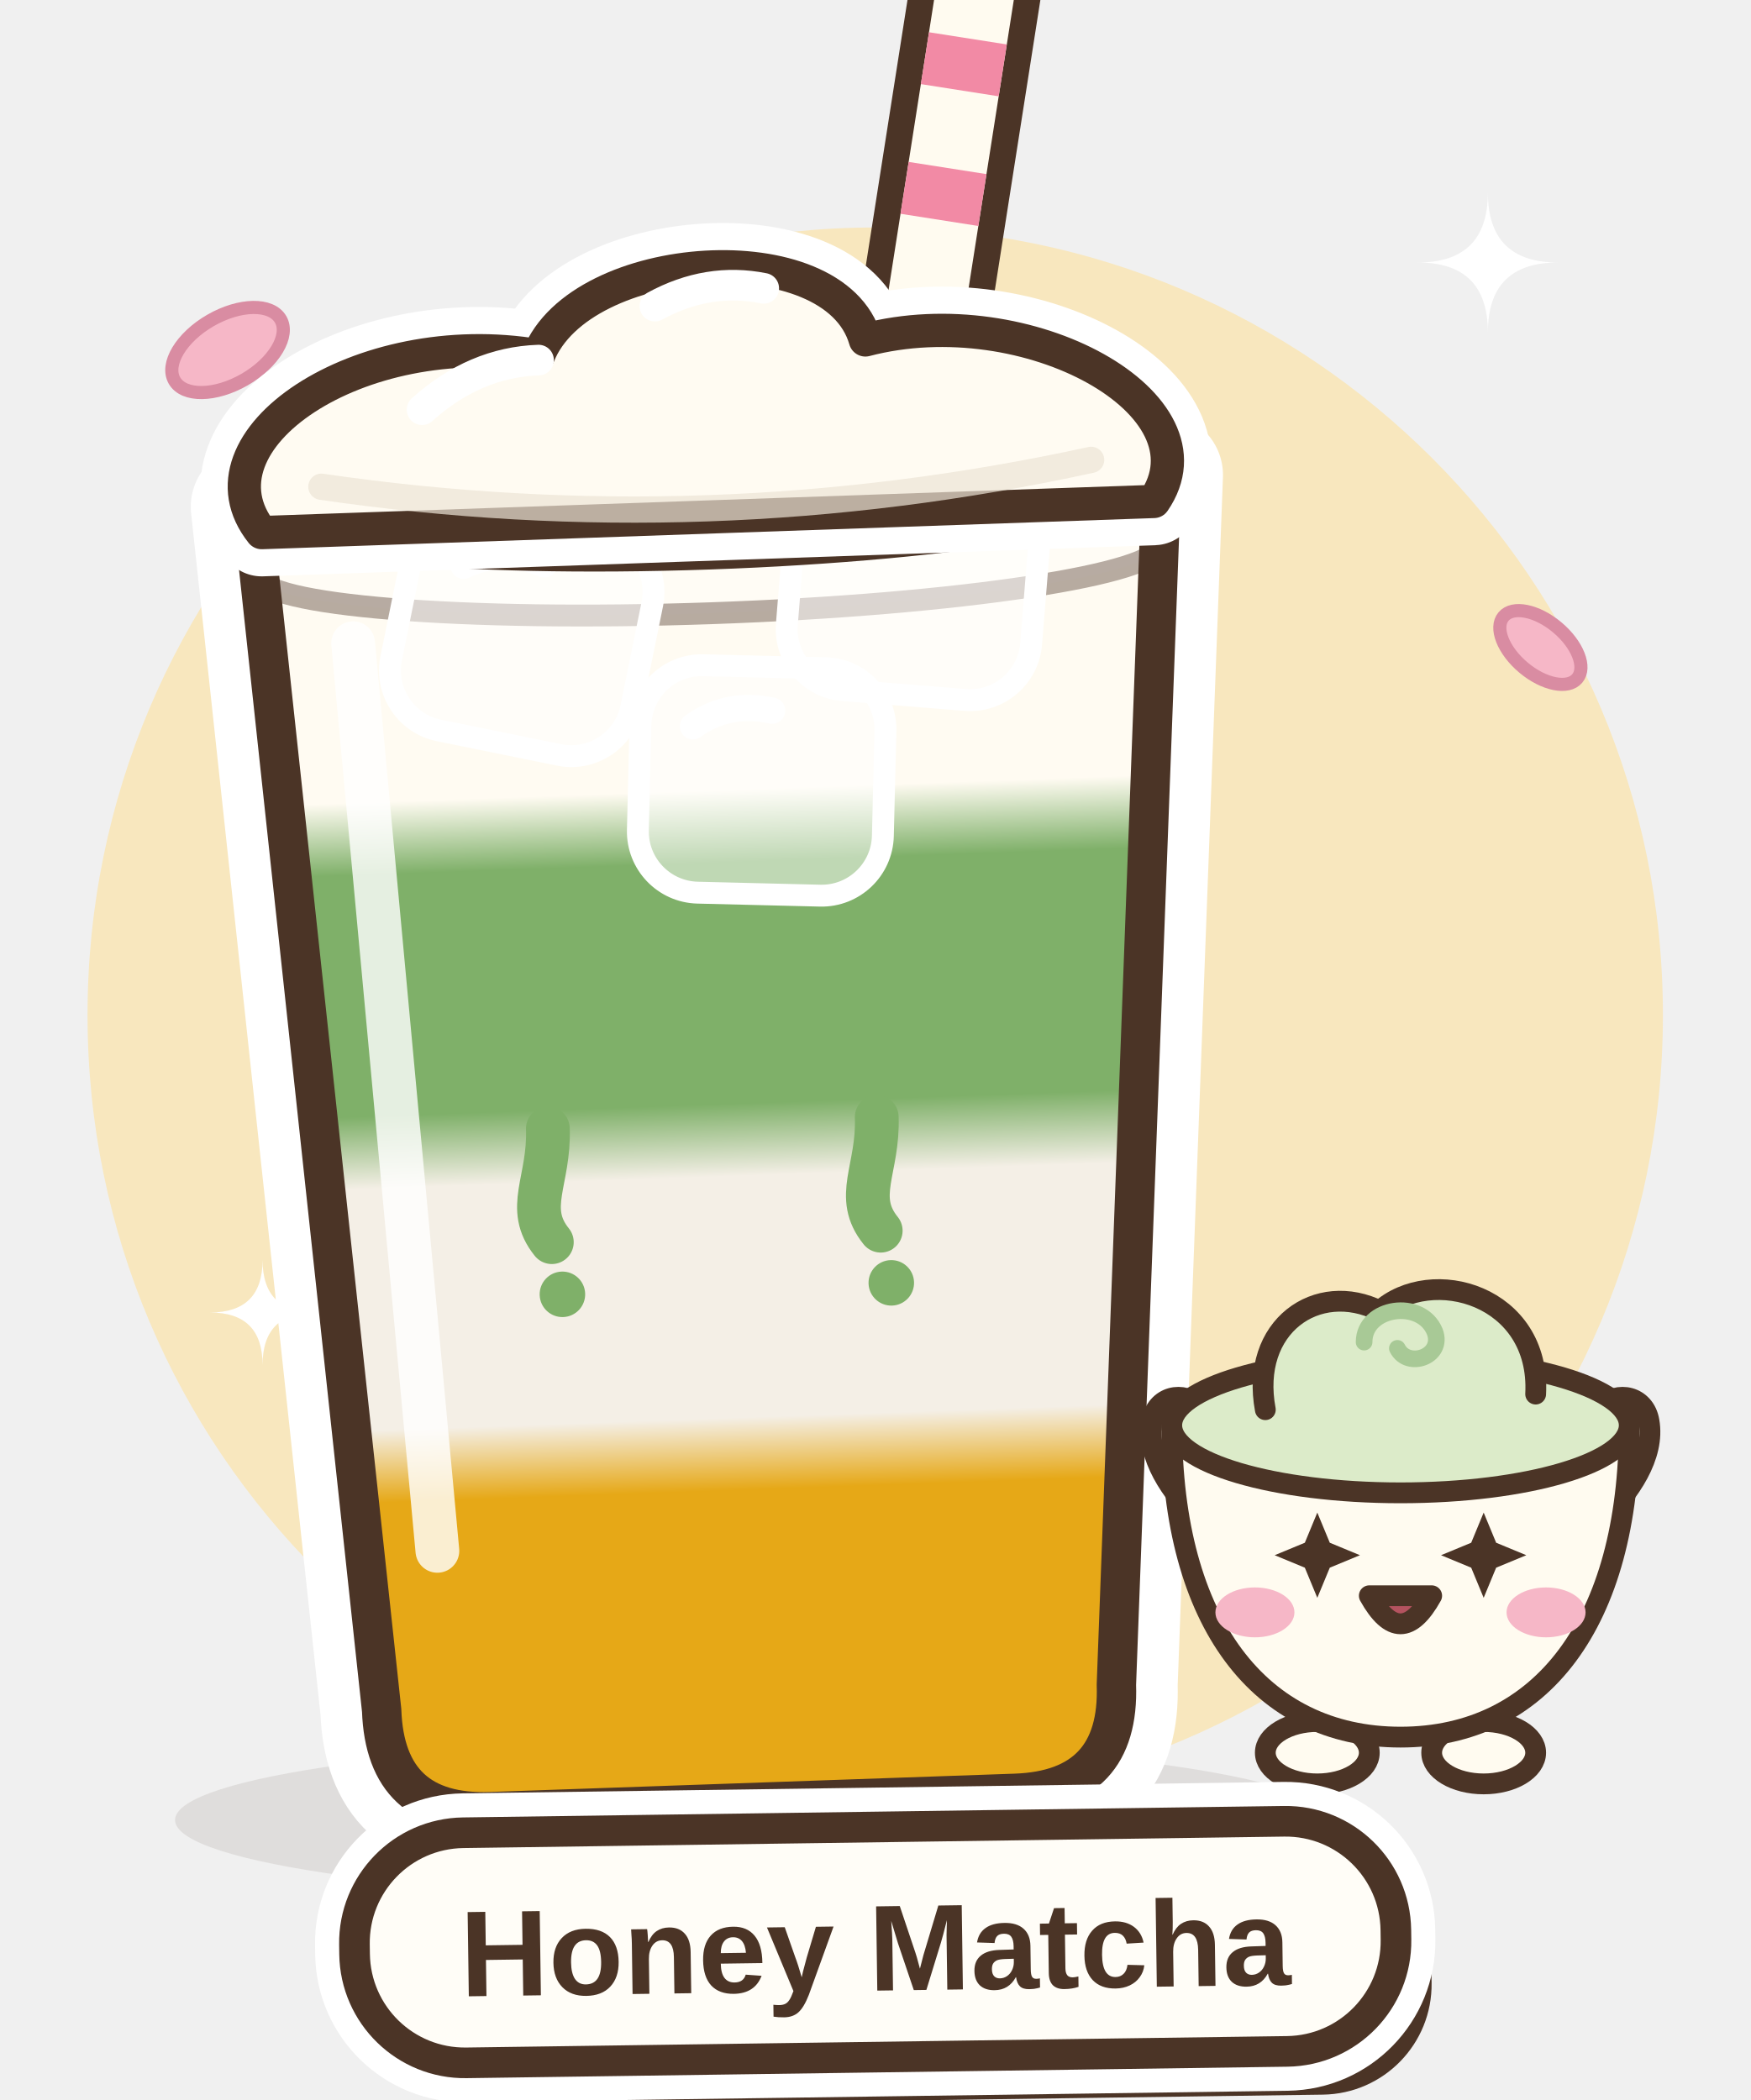
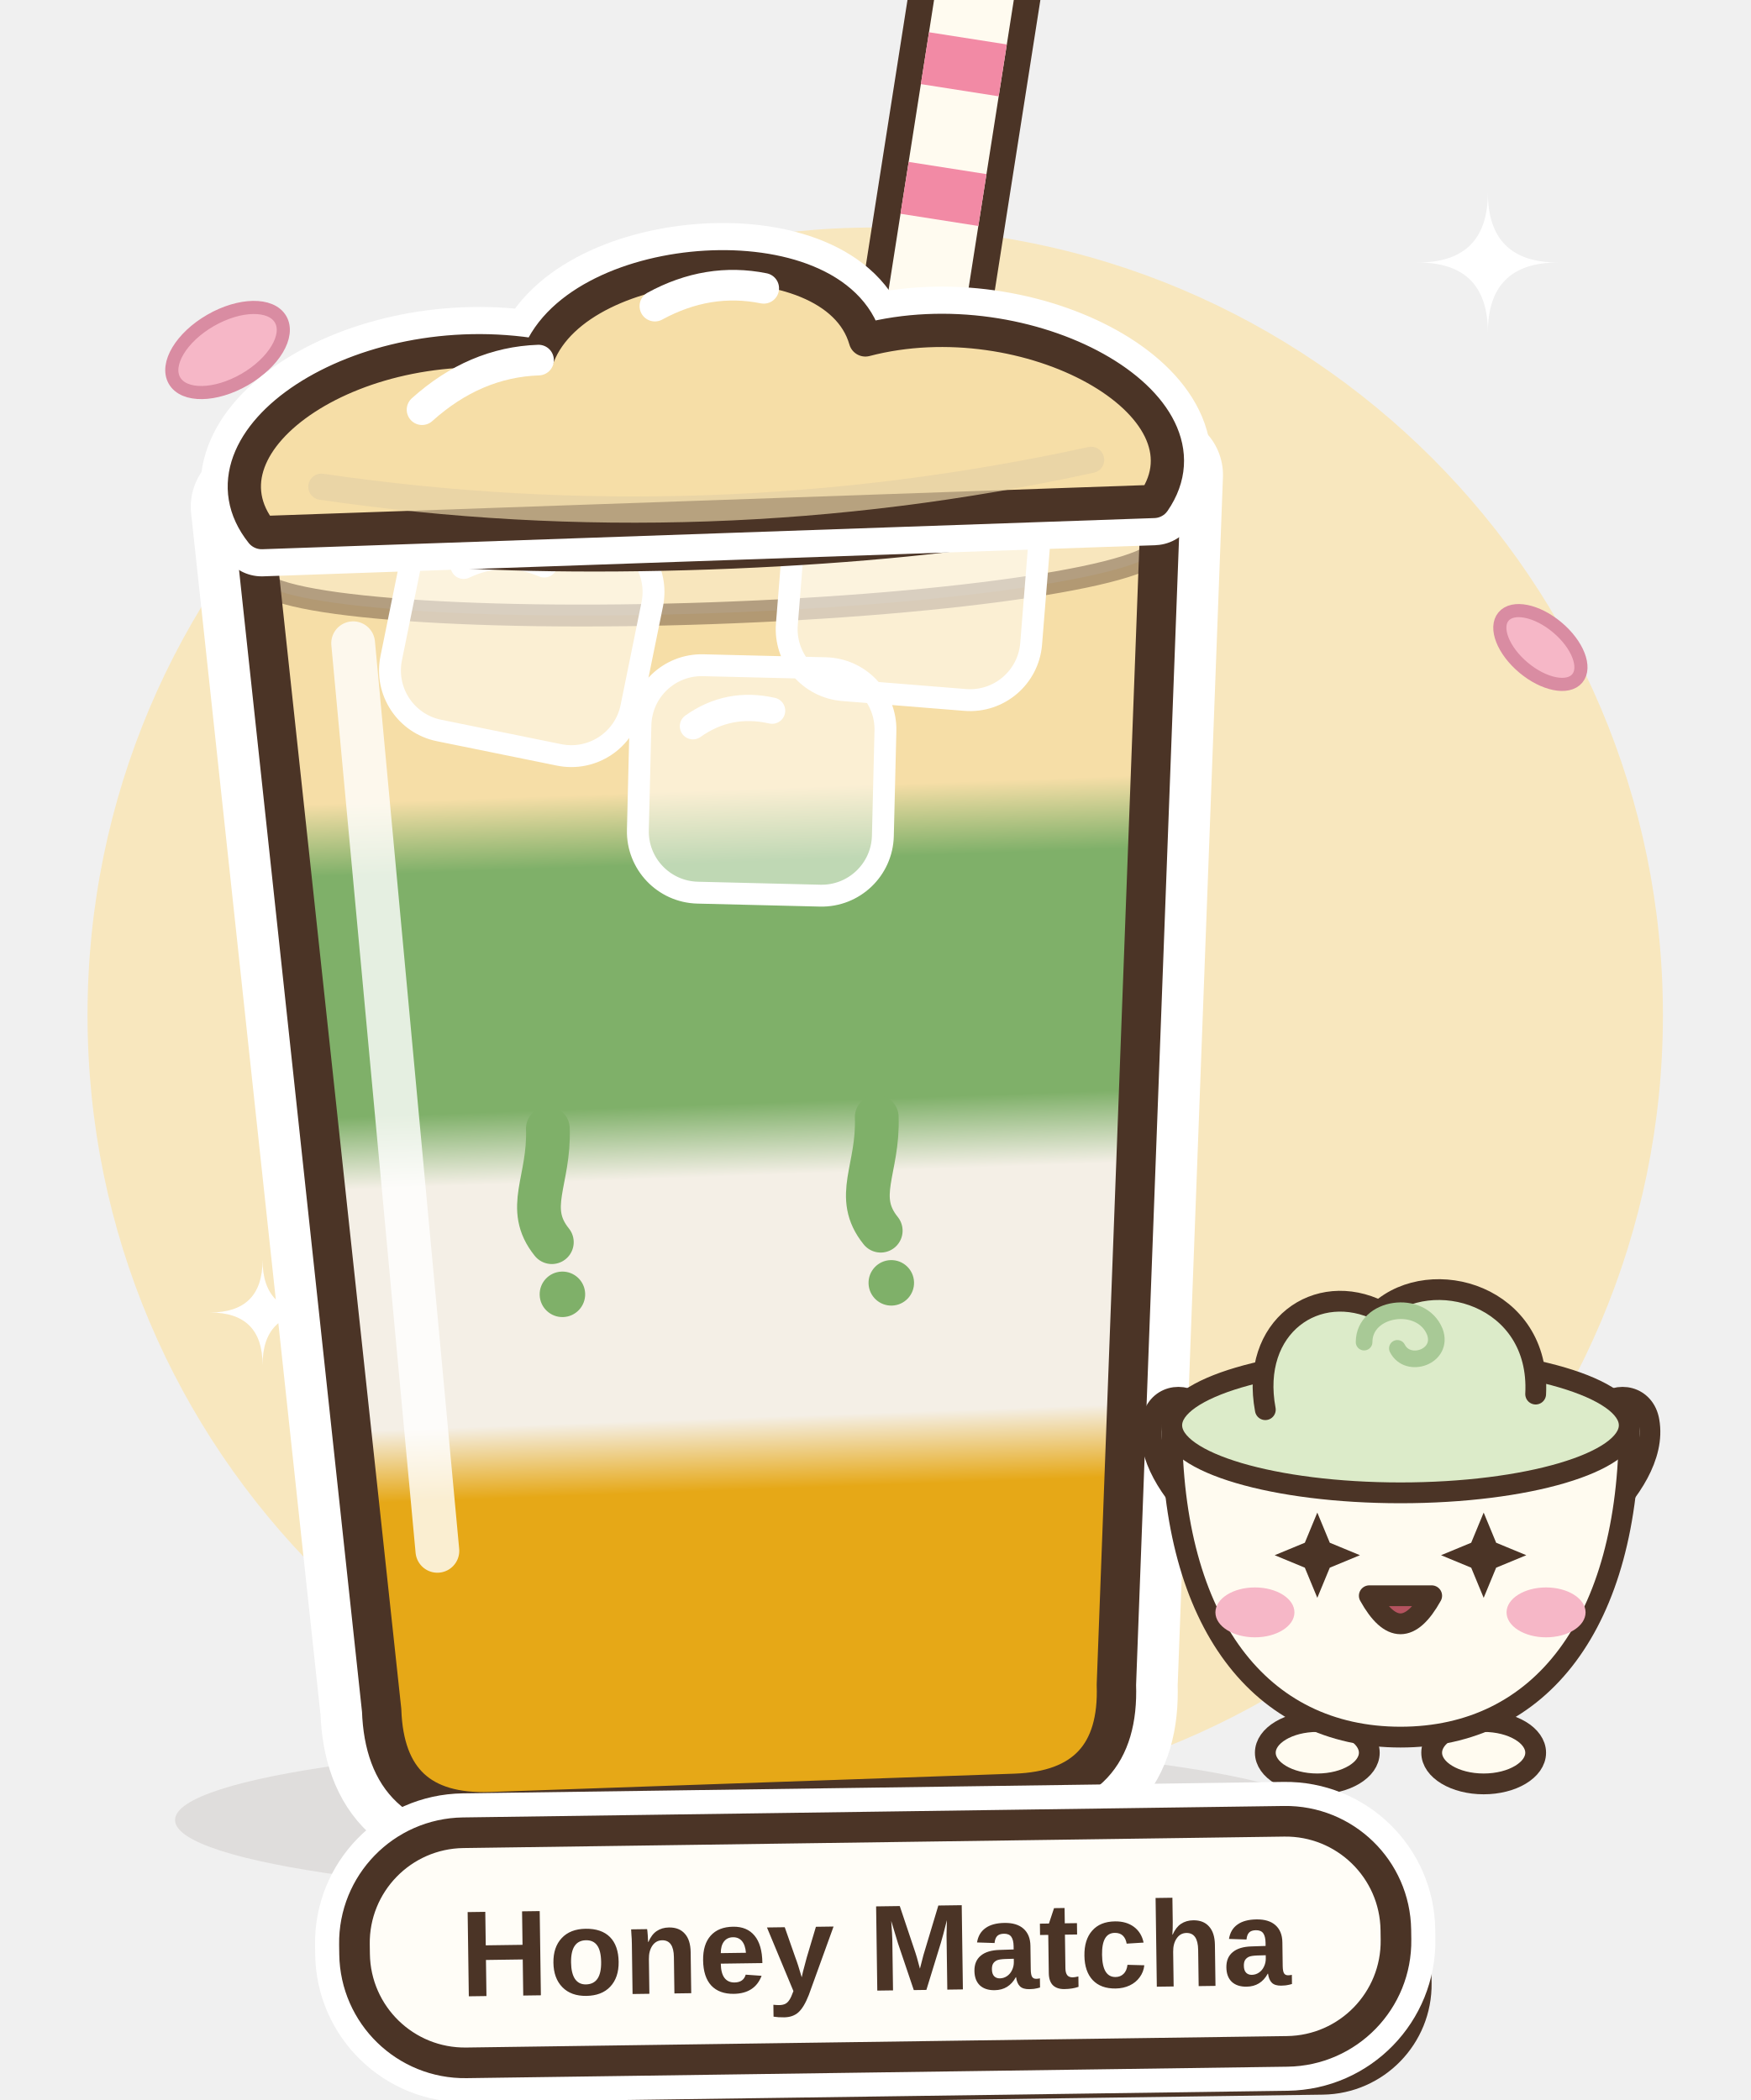
<svg xmlns="http://www.w3.org/2000/svg" viewBox="0 0 200 240" width="200" height="240" class="art-drink" role="img" aria-label="Honey Matcha" font-family="'M PLUS Rounded 1c', ui-rounded, 'Hiragino Maru Gothic ProN', 'Arial Rounded MT Bold', Nunito, Arial, sans-serif">
  <defs>
    <linearGradient id="dhoneymatchl" gradientUnits="userSpaceOnUse" x1="0" x2="0" y1="-142" y2="-4">
-       <stop offset="0%" stop-color="#FFFBF2" />
-       <stop offset="19%" stop-color="#FFFBF2" />
+       <stop offset="0%" stop-color="#F6DEA7" />
+       <stop offset="19%" stop-color="#F6DEA7" />
      <stop offset="25%" stop-color="#7FB069" />
      <stop offset="45%" stop-color="#7FB069" />
      <stop offset="51%" stop-color="#F4EFE6" />
      <stop offset="71%" stop-color="#F4EFE6" />
      <stop offset="77%" stop-color="#E6A817" />
      <stop offset="100%" stop-color="#E6A817" />
    </linearGradient>
    <clipPath id="dhoneymatchc">
      <path d="M-52 -150L-42 -12Q-42 0 -30 0L30 0Q42 0 42 -12L52 -150Z" />
    </clipPath>
  </defs>
  <circle cx="100" cy="116" r="90" fill="#F8E7BE" class="art-bg" />
  <ellipse cx="86" cy="208" rx="66" ry="9" fill="#4B3426" opacity="0.1" />
  <ellipse cx="26" cy="40" rx="7" ry="3.9" transform="rotate(-30 26 40)" fill="#F6B7C7" stroke="#D98CA2" stroke-width="1.5" />
  <ellipse cx="176" cy="74" rx="5.5" ry="3" transform="rotate(40 176 74)" fill="#F6B7C7" stroke="#D98CA2" stroke-width="1.5" />
  <path d="M170 22Q170 30 178 30Q170 30 170 38Q170 30 162 30Q170 30 170 22Z" fill="#FFFFFF" />
  <path d="M30 144Q30 150 36 150Q30 150 30 156Q30 150 24 150Q30 150 30 144Z" fill="#FFFFFF" />
  <g transform="translate(86 206) rotate(-2) scale(1)">
    <path d="M-52 -150L-42 -12Q-42 0 -30 0L30 0Q42 0 42 -12L52 -150Z" fill="#FFFFFF" stroke="#FFFFFF" stroke-width="14" stroke-linejoin="round" />
    <path d="M-52 -150L-42 -12Q-42 0 -30 0L30 0Q42 0 42 -12L52 -150Z" fill="#EEF7F3" fill-opacity="0.9" />
    <path d="M-3.6 -18L32.8 -206.8" fill="none" stroke="#4B3426" stroke-width="15" stroke-linecap="round" stroke-linejoin="round" />
    <path d="M-3.6 -18L32.8 -206.8" fill="none" stroke="#FFFBF0" stroke-width="9" stroke-linecap="round" stroke-linejoin="round" />
    <path d="M-3.6 -18L32.8 -206.8" fill="none" stroke="#F28AA5" stroke-width="9" stroke-linecap="butt" stroke-linejoin="round" stroke-dasharray="6 9" />
    <g clip-path="url(#dhoneymatchc)">
      <rect x="-80" y="-142" width="160" height="142" fill="url(#dhoneymatchl)" />
      <path d="M-20.7 -77.8 c 0 6 -3 9 0 13" fill="none" stroke="#7FB069" stroke-width="5" stroke-linecap="round" stroke-linejoin="round" />
      <circle cx="-19.7" cy="-58.8" r="2.6" fill="#7FB069" />
      <path d="M16.9 -77.8 c 0 6 -3 9 0 13" fill="none" stroke="#7FB069" stroke-width="5" stroke-linecap="round" stroke-linejoin="round" />
      <circle cx="17.9" cy="-58.8" r="2.6" fill="#7FB069" />
-       <ellipse cx="0" cy="-142" rx="51.5" ry="6" fill="#FFFCF5" stroke="#4B3426" stroke-width="2.5" stroke-opacity="0.4" />
+       <ellipse cx="0" cy="-142" rx="51.5" ry="6" fill="#F8E6BD" stroke="#4B3426" stroke-width="2.5" stroke-opacity="0.4" />
      <rect x="-35.7" y="-147.7" width="28" height="26" rx="7" transform="rotate(13.5 -21.7 -134.7)" fill="#FFFFFF" fill-opacity="0.5" stroke="#FFFFFF" stroke-width="2.5" stroke-opacity="1" />
      <path d="M-29.7 -140.7 q 4 -3 9 -2" transform="rotate(13.5 -21.7 -134.7)" fill="none" stroke="#FFFFFF" stroke-width="3" stroke-linecap="round" stroke-linejoin="round" />
      <rect x="-8.9" y="-129.7" width="28" height="26" rx="7" transform="rotate(3.4 5.1 -116.7)" fill="#FFFFFF" fill-opacity="0.5" stroke="#FFFFFF" stroke-width="2.5" stroke-opacity="1" />
      <path d="M-2.9 -122.7 q 4 -3 9 -2" transform="rotate(3.4 5.1 -116.7)" fill="none" stroke="#FFFFFF" stroke-width="3" stroke-linecap="round" stroke-linejoin="round" />
      <rect x="9.2" y="-151.8" width="28" height="26" rx="7" transform="rotate(6.6 23.2 -138.8)" fill="#FFFFFF" fill-opacity="0.5" stroke="#FFFFFF" stroke-width="2.5" stroke-opacity="1" />
      <path d="M15.2 -144.8 q 4 -3 9 -2" transform="rotate(6.6 23.2 -138.8)" fill="none" stroke="#FFFFFF" stroke-width="3" stroke-linecap="round" stroke-linejoin="round" />
    </g>
    <path d="M-35 -30L-41 -134" fill="none" stroke="#FFFFFF" stroke-width="5" stroke-linecap="round" stroke-linejoin="round" opacity="0.8" />
    <path d="M-52 -150L-42 -12Q-42 0 -30 0L30 0Q42 0 42 -12L52 -150" fill="none" stroke="#4B3426" stroke-width="4.5" stroke-linecap="round" stroke-linejoin="round" />
    <ellipse cx="0" cy="-150" rx="52" ry="7" fill="none" stroke="#4B3426" stroke-width="4" />
    <path d="M-51 -147C-59 -157.8 -39 -170.3 -18.7 -166.1C-13.5 -178.1 15.6 -179.1 18.7 -166.6C37.4 -170.8 59 -157.8 51 -147Z" fill="#FFFFFF" stroke="#FFFFFF" stroke-width="10" stroke-linejoin="round" />
-     <path d="M-51 -147C-59 -157.8 -39 -170.3 -18.7 -166.1C-13.5 -178.1 15.6 -179.1 18.7 -166.6C37.4 -170.8 59 -157.8 51 -147Z" fill="#FFFBF2" stroke="#4B3426" stroke-width="3.8" stroke-linejoin="round" />
-     <path d="M-44 -152Q0 -144 44 -152" fill="none" stroke="#ECE4D5" stroke-width="3" stroke-linecap="round" stroke-linejoin="round" opacity="0.7" />
+     <path d="M-51 -147C-59 -157.8 -39 -170.3 -18.7 -166.1C-13.5 -178.1 15.6 -179.1 18.7 -166.6C37.4 -170.8 59 -157.8 51 -147Z" fill="#F6DEA7" stroke="#4B3426" stroke-width="3.8" stroke-linejoin="round" />
+     <path d="M-44 -152Q0 -144 44 -152" fill="none" stroke="#E6D1A5" stroke-width="3" stroke-linecap="round" stroke-linejoin="round" opacity="0.7" />
    <path d="M-32.2 -160.4 q 6.2 -5.2 13.5 -5.2M-5.2 -171.3 q 6.2 -3.1 12.5 -1.6" fill="none" stroke="#FFFFFF" stroke-width="3.5" stroke-linecap="round" stroke-linejoin="round" />
  </g>
  <g transform="translate(122 132) scale(1.188)">
    <path class="m-o m-c m-arm-l" stroke="#4B3426" stroke-width="2" stroke-linejoin="round" stroke-linecap="round" fill="#FFFBF0" d="M12.5 35c-2.5-2.5-5-6-4.4-9.4.4-2.4 3-3 4.6-1.4 1.6 1.6 2 4.4 1.8 7" />
    <path class="m-o m-c m-arm-r" stroke="#4B3426" stroke-width="2" stroke-linejoin="round" stroke-linecap="round" fill="#FFFBF0" d="M51.5 35c2.5-2.5 5-6 4.4-9.4-.4-2.4-3-3-4.6-1.4-1.6 1.6-2 4.4-1.8 7" />
    <g class="m-feet">
      <ellipse class="m-o m-c m-foot-l" stroke="#4B3426" stroke-width="2" stroke-linejoin="round" stroke-linecap="round" fill="#FFFBF0" cx="24" cy="57.5" rx="5" ry="3" />
      <ellipse class="m-o m-c m-foot-r" stroke="#4B3426" stroke-width="2" stroke-linejoin="round" stroke-linecap="round" fill="#FFFBF0" cx="40" cy="57.5" rx="5" ry="3" />
    </g>
    <path class="m-o m-c m-cup" stroke="#4B3426" stroke-width="2" stroke-linejoin="round" stroke-linecap="round" fill="#FFFBF0" d="M10 26c0 19 8.5 30 22 30s22-11 22-30z" />
    <g class="m-foamg">
      <ellipse class="m-o m-f" stroke="#4B3426" stroke-width="2" stroke-linejoin="round" stroke-linecap="round" fill="#DCEBC9" cx="32" cy="26" rx="22" ry="6.5" />
      <path class="m-o m-f" stroke="#4B3426" stroke-width="2" stroke-linejoin="round" stroke-linecap="round" fill="#DCEBC9" d="M19 24.5c-1.5-8 5-12.5 11-9.5 5-4.5 15.5-1.5 15 8" />
      <path class="m-s" fill="none" stroke="#A8C996" stroke-width="1.6" stroke-linecap="round" d="M28.5 18c0-3.4 5.5-4.2 6.8-1 .9 2.4-2.6 3.6-3.6 1.6" />
    </g>
    <g class="m-look">
      <g class="m-eyes">
        <path class="m-ink" fill="#4B3426" d="M24 34.4l1.2 2.9 2.9 1.2-2.9 1.2-1.2 2.9-1.2-2.9-2.9-1.2 2.9-1.2zM40 34.4l1.2 2.9 2.9 1.2-2.9 1.2-1.2 2.9-1.2-2.9-2.9-1.2 2.9-1.2z" />
      </g>
    </g>
    <ellipse class="m-blush" fill="#F6B7C7" cx="18" cy="44" rx="3.8" ry="2.4" />
    <ellipse class="m-blush" fill="#F6B7C7" cx="46" cy="44" rx="3.8" ry="2.4" />
    <path class="m-o m-in m-mouth" stroke="#4B3426" stroke-width="2" stroke-linejoin="round" stroke-linecap="round" fill="#B4535F" d="M29 42.4q3 5.4 6 0z" />
  </g>
  <g transform="rotate(-0.8 100 222)">
    <rect x="44.5" y="213.8" width="119" height="26.3" rx="12.6" fill="#4B3426" />
    <rect x="40.5" y="208.8" width="119" height="26.3" rx="12.6" fill="#FFFDF7" stroke="#FFFFFF" stroke-width="9" paint-order="stroke" />
    <rect x="40.5" y="208.8" width="119" height="26.3" rx="12.6" fill="none" stroke="#4B3426" stroke-width="3.5" />
    <text x="100" y="227.5" font-size="14" font-weight="800" text-anchor="middle" fill="#4B3426">Honey Matcha</text>
  </g>
</svg>
